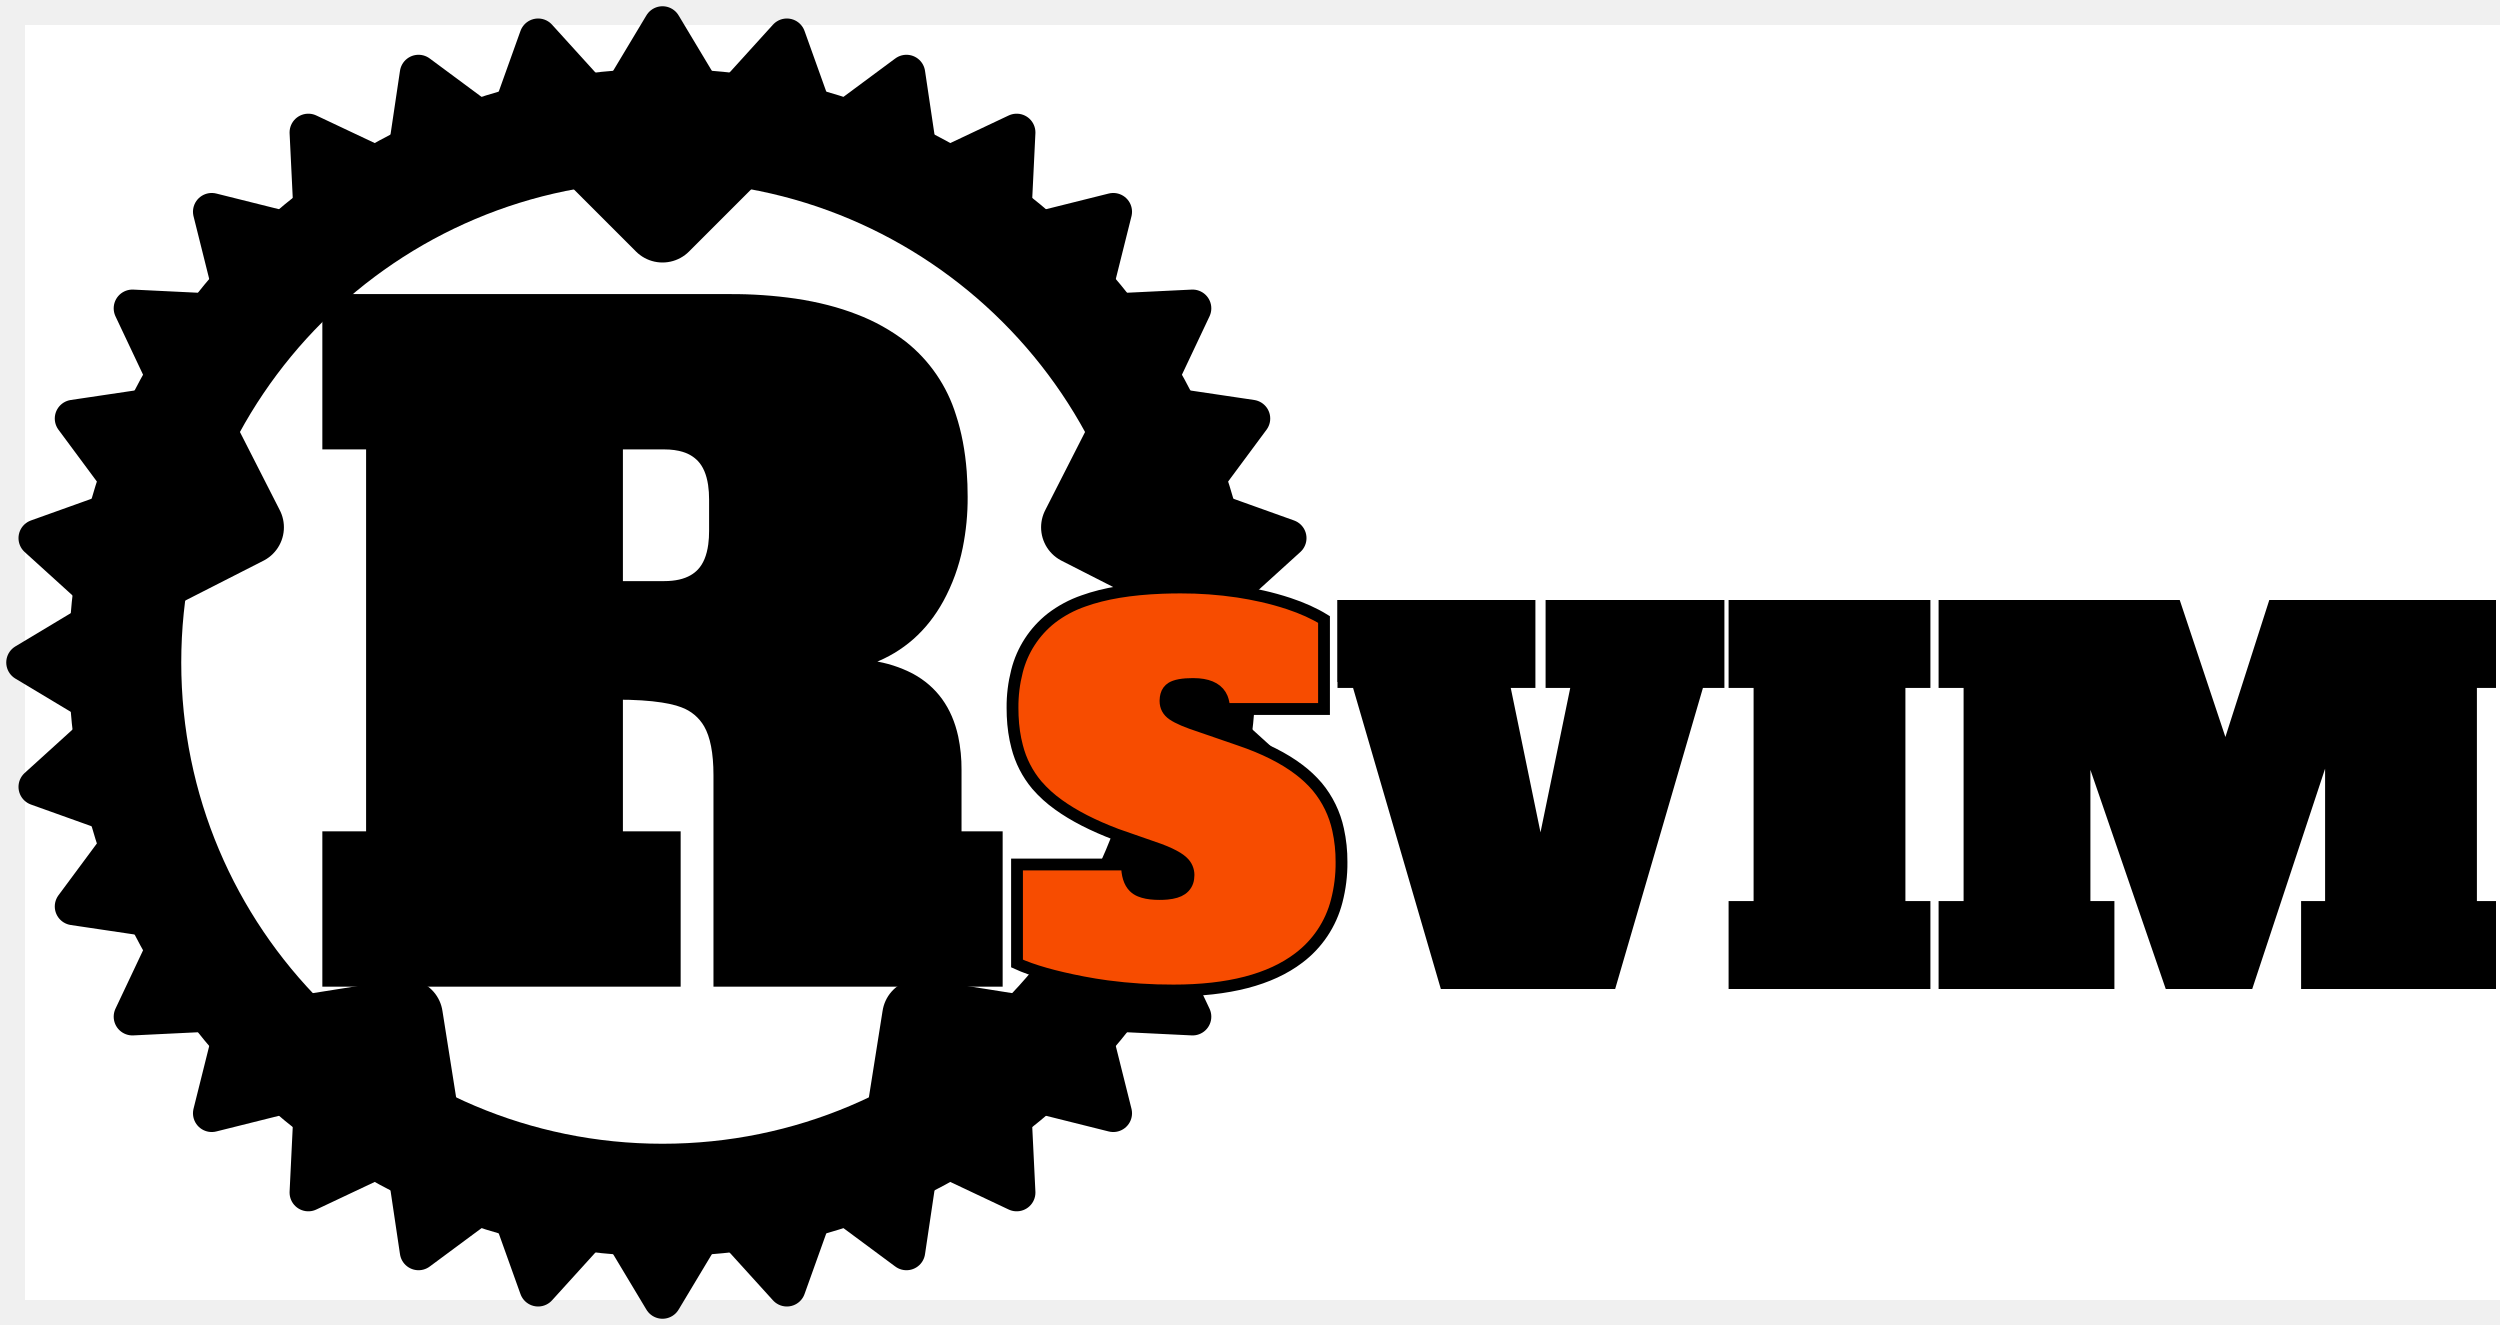
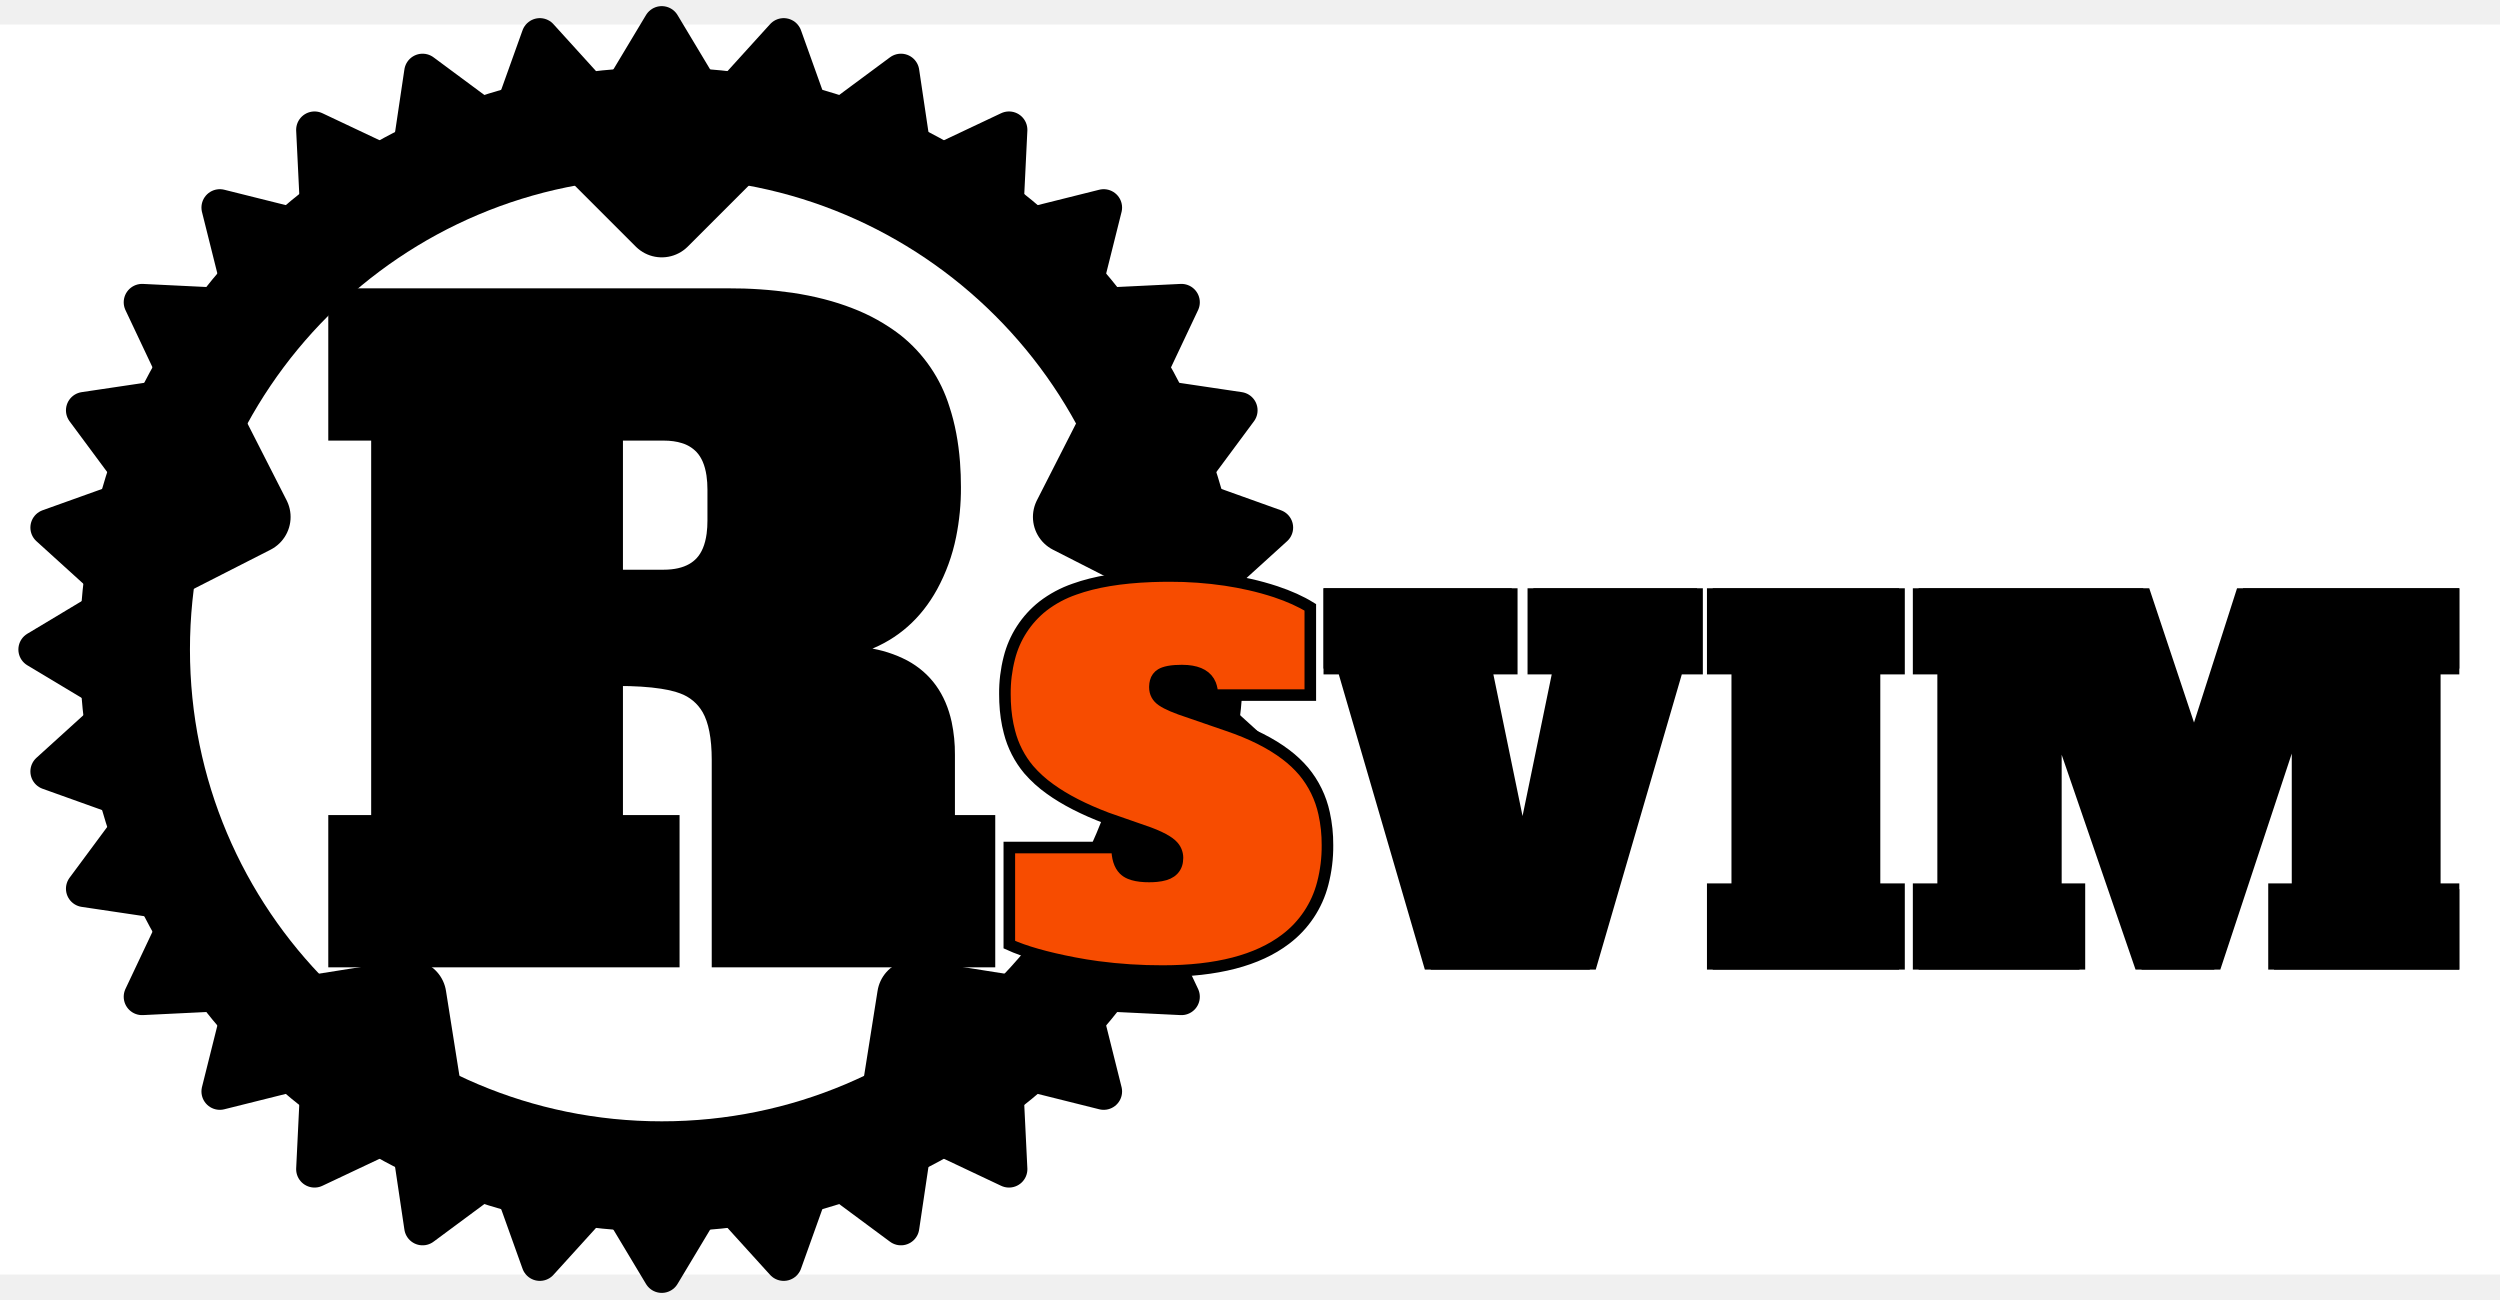
- <svg xmlns="http://www.w3.org/2000/svg" width="200" height="106" viewBox="0 0 200 106" fill="none">
-   <rect x="2" y="2" width="198" height="102" fill="white" />
-   <path d="M53 96C76.748 96 96 76.748 96 53C96 29.252 76.748 10 53 10C29.252 10 10 29.252 10 53C10 76.748 29.252 96 53 96Z" stroke="black" stroke-width="9" />
-   <path d="M99 56L104 53L99 50V56Z" fill="black" stroke="black" stroke-width="3" stroke-linejoin="round" />
-   <path d="M97.531 64.916L103.02 62.95L98.701 59.032L97.531 64.916Z" fill="black" stroke="black" stroke-width="3" stroke-linejoin="round" />
-   <path d="M94.35 73.375L100.118 72.517L96.647 67.832L94.35 73.375Z" fill="black" stroke="black" stroke-width="3" stroke-linejoin="round" />
-   <path d="M89.581 81.051L95.405 81.334L92.914 76.062L89.581 81.051Z" fill="black" stroke="black" stroke-width="3" stroke-linejoin="round" />
-   <path d="M83.406 87.648L89.062 89.062L87.648 83.406L83.406 87.648Z" fill="black" stroke="black" stroke-width="3" stroke-linejoin="round" />
-   <path d="M76.062 92.914L81.334 95.405L81.05 89.581L76.062 92.914Z" fill="black" stroke="black" stroke-width="3" stroke-linejoin="round" />
-   <path d="M67.832 96.647L72.517 100.118L73.375 94.35L67.832 96.647Z" fill="black" stroke="black" stroke-width="3" stroke-linejoin="round" />
-   <path d="M59.032 98.701L62.95 103.02L64.916 97.531L59.032 98.701Z" fill="black" stroke="black" stroke-width="3" stroke-linejoin="round" />
-   <path d="M50 99L53 104L56 99H50Z" fill="black" stroke="black" stroke-width="3" stroke-linejoin="round" />
-   <path d="M41.084 97.531L43.05 103.02L46.968 98.701L41.084 97.531Z" fill="black" stroke="black" stroke-width="3" stroke-linejoin="round" />
-   <path d="M32.625 94.35L33.483 100.118L38.168 96.647L32.625 94.35Z" fill="black" stroke="black" stroke-width="3" stroke-linejoin="round" />
-   <path d="M24.949 89.581L24.666 95.405L29.938 92.914L24.949 89.581Z" fill="black" stroke="black" stroke-width="3" stroke-linejoin="round" />
-   <path d="M18.352 83.406L16.938 89.062L22.595 87.648L18.352 83.406Z" fill="black" stroke="black" stroke-width="3" stroke-linejoin="round" />
-   <path d="M13.086 76.062L10.595 81.334L16.419 81.051L13.086 76.062Z" fill="black" stroke="black" stroke-width="3" stroke-linejoin="round" />
-   <path d="M9.354 67.832L5.882 72.517L11.65 73.375L9.354 67.832Z" fill="black" stroke="black" stroke-width="3" stroke-linejoin="round" />
-   <path d="M7.299 59.032L2.98 62.95L8.469 64.916L7.299 59.032Z" fill="black" stroke="black" stroke-width="3" stroke-linejoin="round" />
-   <path d="M7 50L2 53L7 56L7 50Z" fill="black" stroke="black" stroke-width="3" stroke-linejoin="round" />
-   <path d="M8.469 41.084L2.98 43.05L7.299 46.968L8.469 41.084Z" fill="black" stroke="black" stroke-width="3" stroke-linejoin="round" />
-   <path d="M11.65 32.625L5.882 33.483L9.354 38.168L11.65 32.625Z" fill="black" stroke="black" stroke-width="3" stroke-linejoin="round" />
-   <path d="M16.419 24.949L10.595 24.666L13.086 29.938L16.419 24.949Z" fill="black" stroke="black" stroke-width="3" stroke-linejoin="round" />
-   <path d="M22.594 18.352L16.938 16.938L18.352 22.594L22.594 18.352Z" fill="black" stroke="black" stroke-width="3" stroke-linejoin="round" />
-   <path d="M29.938 13.086L24.666 10.595L24.95 16.419L29.938 13.086Z" fill="black" stroke="black" stroke-width="3" stroke-linejoin="round" />
-   <path d="M38.168 9.354L33.483 5.882L32.625 11.65L38.168 9.354Z" fill="black" stroke="black" stroke-width="3" stroke-linejoin="round" />
-   <path d="M46.968 7.299L43.05 2.98L41.084 8.469L46.968 7.299Z" fill="black" stroke="black" stroke-width="3" stroke-linejoin="round" />
-   <path d="M56 7L53 2L50 7L56 7Z" fill="black" stroke="black" stroke-width="3" stroke-linejoin="round" />
-   <path d="M64.916 8.469L62.95 2.98L59.032 7.299L64.916 8.469Z" fill="black" stroke="black" stroke-width="3" stroke-linejoin="round" />
-   <path d="M73.375 11.65L72.517 5.882L67.832 9.353L73.375 11.65Z" fill="black" stroke="black" stroke-width="3" stroke-linejoin="round" />
-   <path d="M81.051 16.419L81.334 10.595L76.062 13.086L81.051 16.419Z" fill="black" stroke="black" stroke-width="3" stroke-linejoin="round" />
-   <path d="M87.648 22.594L89.062 16.938L83.406 18.352L87.648 22.594Z" fill="black" stroke="black" stroke-width="3" stroke-linejoin="round" />
-   <path d="M92.914 29.938L95.405 24.666L89.581 24.949L92.914 29.938Z" fill="black" stroke="black" stroke-width="3" stroke-linejoin="round" />
-   <path d="M96.646 38.168L100.118 33.483L94.35 32.625L96.646 38.168Z" fill="black" stroke="black" stroke-width="3" stroke-linejoin="round" />
-   <path d="M98.701 46.968L103.02 43.05L97.531 41.084L98.701 46.968Z" fill="black" stroke="black" stroke-width="3" stroke-linejoin="round" />
-   <path d="M46 11L53 18L60 11H46Z" fill="black" stroke="black" stroke-width="6" stroke-linejoin="round" />
-   <path d="M90.781 33.364L86.287 42.184L95.108 46.679L90.781 33.364Z" fill="black" stroke="black" stroke-width="6" stroke-linejoin="round" />
-   <path d="M83.35 82.864L73.573 81.316L72.024 91.093L83.35 82.864Z" fill="black" stroke="black" stroke-width="6" stroke-linejoin="round" />
-   <path d="M33.976 91.093L32.428 81.316L22.65 82.864L33.976 91.093Z" fill="black" stroke="black" stroke-width="6" stroke-linejoin="round" />
-   <path d="M10.893 46.679L19.713 42.184L15.219 33.364L10.893 46.679Z" fill="black" stroke="black" stroke-width="6" stroke-linejoin="round" />
-   <path fill-rule="evenodd" clip-rule="evenodd" d="M26.26 78.46V66.981H29.76V35.48H26.26V24H58.39C60.129 23.991 61.866 24.111 63.587 24.358C65.357 24.623 66.958 25.035 68.391 25.595C69.75 26.112 71.026 26.825 72.18 27.71C74.003 29.157 75.345 31.122 76.029 33.346C76.463 34.662 76.742 36.128 76.866 37.745C76.916 38.412 76.941 39.081 76.94 39.751C76.948 41.091 76.818 42.429 76.552 43.742C76.261 45.186 75.755 46.578 75.05 47.87C73.79 50.157 71.993 51.744 69.66 52.63L69.73 53.331C70.804 53.48 71.845 53.812 72.807 54.312C74.59 55.277 75.719 56.842 76.193 59.007C76.371 59.856 76.457 60.722 76.45 61.59V66.981H79.74V78.46H57.55V62.011C57.55 60.191 57.282 58.814 56.745 57.88C56.28 57.071 55.542 56.454 54.664 56.138C54.52 56.082 54.373 56.033 54.225 55.99C53.827 55.88 53.422 55.794 53.013 55.733C52.022 55.578 50.804 55.501 49.36 55.501V66.981H53.98V78.46H26.26ZM49.36 46.961H53.14C54.086 46.961 54.866 46.784 55.481 46.431C55.742 46.282 55.98 46.095 56.185 45.876C56.684 45.342 56.999 44.586 57.13 43.608C57.178 43.234 57.202 42.857 57.2 42.48V39.961C57.202 39.548 57.174 39.136 57.115 38.727C56.976 37.801 56.666 37.08 56.185 36.566C55.801 36.162 55.318 35.867 54.784 35.708C54.307 35.556 53.759 35.48 53.14 35.48H49.36V46.961Z" fill="black" stroke="black" stroke-width="0.945" stroke-linecap="round" />
-   <path fill-rule="evenodd" clip-rule="evenodd" d="M81.361 77.08V69.16H90.16C90.16 69.987 90.347 70.587 90.721 70.96C90.862 71.097 91.03 71.206 91.213 71.279C91.528 71.41 91.93 71.488 92.419 71.512C92.533 71.518 92.647 71.52 92.76 71.52C92.964 71.521 93.167 71.512 93.37 71.493C93.885 71.444 94.276 71.326 94.54 71.14C94.685 71.039 94.807 70.909 94.897 70.757C94.987 70.606 95.043 70.436 95.062 70.261C95.075 70.175 95.081 70.087 95.081 70C95.081 69.809 95.043 69.619 94.967 69.443C94.892 69.267 94.781 69.108 94.641 68.977C94.615 68.951 94.588 68.925 94.561 68.9C94.45 68.804 94.332 68.717 94.207 68.64C93.856 68.417 93.374 68.19 92.76 67.96L89.32 66.76C87.441 66.049 85.898 65.258 84.691 64.386C84.046 63.929 83.458 63.397 82.941 62.8C82.193 61.907 81.657 60.858 81.371 59.729C81.17 58.975 81.051 58.154 81.013 57.266C81.005 57.058 81 56.849 81.001 56.64C80.991 55.646 81.112 54.656 81.359 53.693C81.78 52.018 82.744 50.53 84.1 49.46C84.881 48.86 85.754 48.392 86.686 48.072C88.355 47.471 90.451 47.123 92.972 47.027C93.462 47.009 93.951 47 94.441 47C95.975 46.996 97.508 47.106 99.026 47.331C99.682 47.43 100.334 47.553 100.981 47.7C101.695 47.861 102.402 48.057 103.099 48.286C104.194 48.651 105.135 49.075 105.921 49.56V56.72H97.921C97.927 56.421 97.874 56.124 97.766 55.845C97.493 55.187 96.864 54.818 95.876 54.737C95.731 54.725 95.586 54.72 95.441 54.72C95.255 54.72 95.069 54.726 94.883 54.739C94.518 54.766 94.219 54.821 93.987 54.905C93.902 54.935 93.819 54.974 93.74 55.02C93.631 55.086 93.535 55.173 93.459 55.276C93.382 55.38 93.327 55.497 93.296 55.621C93.264 55.739 93.246 55.87 93.242 56.013C93.241 56.035 93.24 56.058 93.24 56.08C93.24 56.533 93.434 56.894 93.82 57.16C93.944 57.244 94.072 57.32 94.204 57.388C94.494 57.539 94.858 57.694 95.296 57.853C95.437 57.904 95.579 57.953 95.721 58L99.201 59.2C101.137 59.858 102.713 60.651 103.93 61.577C104.462 61.977 104.948 62.434 105.381 62.94C106.205 63.932 106.777 65.109 107.048 66.37C107.235 67.221 107.327 68.089 107.321 68.96C107.331 70.017 107.201 71.07 106.935 72.093C106.469 73.909 105.399 75.513 103.901 76.64C101.621 78.374 98.281 79.24 93.88 79.24C92.107 79.245 90.335 79.131 88.576 78.899C87.922 78.811 87.269 78.705 86.621 78.58C84.341 78.14 82.587 77.64 81.361 77.08Z" fill="#F74C00" stroke="black" stroke-width="0.945" stroke-linecap="round" />
-   <g clip-path="url(#clip0_6_58)">
-     <path fill-rule="evenodd" clip-rule="evenodd" d="M199.68 48V54.56H197.68V72.56H199.68V79.12H184.56V72.56H186.48V58.56L179.68 79.12H173.76L166.76 58.76V72.56H168.68V79.12H155.56V72.56H157.56V54.56H155.56V48H173.88L178.04 60.48L182.04 48H199.68ZM124.12 54.56V48H137.48V54.56H135.88L128.72 79.12H115.76L108.6 54.56H107V48H122.36V54.56H120.28L123.04 67.96H123.44L126.2 54.56H124.12ZM153.96 79.12H138.76V72.56H140.76V54.56H138.76V48H153.96V54.56H151.96V72.56H153.96V79.12Z" fill="black" stroke="black" stroke-width="0.945" stroke-linecap="round" />
+ <svg xmlns="http://www.w3.org/2000/svg" width="204" height="106" viewBox="0 0 204 106" fill="none">
+   <rect y="2" width="204" height="102" fill="white" />
+   <path d="M54 96C77.748 96 97 76.748 97 53C97 29.252 77.748 10 54 10C30.252 10 11 29.252 11 53C11 76.748 30.252 96 54 96Z" stroke="black" stroke-width="9" />
+   <path d="M100 56L105 53L100 50V56Z" fill="black" stroke="black" stroke-width="3" stroke-linejoin="round" />
+   <path d="M98.531 64.916L104.02 62.95L99.701 59.032L98.531 64.916Z" fill="black" stroke="black" stroke-width="3" stroke-linejoin="round" />
+   <path d="M95.35 73.375L101.118 72.517L97.647 67.832L95.35 73.375Z" fill="black" stroke="black" stroke-width="3" stroke-linejoin="round" />
+   <path d="M90.581 81.051L96.405 81.334L93.914 76.062L90.581 81.051Z" fill="black" stroke="black" stroke-width="3" stroke-linejoin="round" />
+   <path d="M84.406 87.648L90.062 89.062L88.648 83.406L84.406 87.648Z" fill="black" stroke="black" stroke-width="3" stroke-linejoin="round" />
+   <path d="M77.062 92.914L82.334 95.405L82.05 89.581L77.062 92.914Z" fill="black" stroke="black" stroke-width="3" stroke-linejoin="round" />
+   <path d="M68.832 96.647L73.517 100.118L74.375 94.35L68.832 96.647Z" fill="black" stroke="black" stroke-width="3" stroke-linejoin="round" />
+   <path d="M60.032 98.701L63.95 103.02L65.916 97.531L60.032 98.701Z" fill="black" stroke="black" stroke-width="3" stroke-linejoin="round" />
+   <path d="M51 99L54 104L57 99H51Z" fill="black" stroke="black" stroke-width="3" stroke-linejoin="round" />
+   <path d="M42.084 97.531L44.05 103.02L47.968 98.701L42.084 97.531Z" fill="black" stroke="black" stroke-width="3" stroke-linejoin="round" />
+   <path d="M33.625 94.35L34.483 100.118L39.168 96.647L33.625 94.35Z" fill="black" stroke="black" stroke-width="3" stroke-linejoin="round" />
+   <path d="M25.949 89.581L25.666 95.405L30.938 92.914L25.949 89.581Z" fill="black" stroke="black" stroke-width="3" stroke-linejoin="round" />
+   <path d="M19.352 83.406L17.938 89.062L23.595 87.648L19.352 83.406Z" fill="black" stroke="black" stroke-width="3" stroke-linejoin="round" />
+   <path d="M14.086 76.062L11.595 81.334L17.419 81.051L14.086 76.062Z" fill="black" stroke="black" stroke-width="3" stroke-linejoin="round" />
+   <path d="M10.354 67.832L6.882 72.517L12.65 73.375L10.354 67.832Z" fill="black" stroke="black" stroke-width="3" stroke-linejoin="round" />
+   <path d="M8.299 59.032L3.98 62.95L9.469 64.916L8.299 59.032Z" fill="black" stroke="black" stroke-width="3" stroke-linejoin="round" />
+   <path d="M8 50L3 53L8 56L8 50Z" fill="black" stroke="black" stroke-width="3" stroke-linejoin="round" />
+   <path d="M9.469 41.084L3.98 43.05L8.299 46.968L9.469 41.084Z" fill="black" stroke="black" stroke-width="3" stroke-linejoin="round" />
+   <path d="M12.65 32.625L6.882 33.483L10.354 38.168L12.65 32.625Z" fill="black" stroke="black" stroke-width="3" stroke-linejoin="round" />
+   <path d="M17.419 24.949L11.595 24.666L14.086 29.938L17.419 24.949Z" fill="black" stroke="black" stroke-width="3" stroke-linejoin="round" />
+   <path d="M23.594 18.352L17.938 16.938L19.352 22.594L23.594 18.352Z" fill="black" stroke="black" stroke-width="3" stroke-linejoin="round" />
+   <path d="M30.938 13.086L25.666 10.595L25.95 16.419L30.938 13.086Z" fill="black" stroke="black" stroke-width="3" stroke-linejoin="round" />
+   <path d="M39.168 9.354L34.483 5.882L33.625 11.65L39.168 9.354Z" fill="black" stroke="black" stroke-width="3" stroke-linejoin="round" />
+   <path d="M47.968 7.299L44.05 2.98L42.084 8.469L47.968 7.299Z" fill="black" stroke="black" stroke-width="3" stroke-linejoin="round" />
+   <path d="M57 7L54 2L51 7L57 7Z" fill="black" stroke="black" stroke-width="3" stroke-linejoin="round" />
+   <path d="M65.916 8.469L63.95 2.98L60.032 7.299L65.916 8.469Z" fill="black" stroke="black" stroke-width="3" stroke-linejoin="round" />
+   <path d="M74.375 11.65L73.517 5.882L68.832 9.353L74.375 11.65Z" fill="black" stroke="black" stroke-width="3" stroke-linejoin="round" />
+   <path d="M82.051 16.419L82.334 10.595L77.062 13.086L82.051 16.419Z" fill="black" stroke="black" stroke-width="3" stroke-linejoin="round" />
+   <path d="M88.648 22.594L90.062 16.938L84.406 18.352L88.648 22.594Z" fill="black" stroke="black" stroke-width="3" stroke-linejoin="round" />
+   <path d="M93.914 29.938L96.405 24.666L90.581 24.949L93.914 29.938Z" fill="black" stroke="black" stroke-width="3" stroke-linejoin="round" />
+   <path d="M97.646 38.168L101.118 33.483L95.35 32.625L97.646 38.168Z" fill="black" stroke="black" stroke-width="3" stroke-linejoin="round" />
+   <path d="M99.701 46.968L104.02 43.05L98.531 41.084L99.701 46.968Z" fill="black" stroke="black" stroke-width="3" stroke-linejoin="round" />
+   <path d="M47 11L54 18L61 11H47Z" fill="black" stroke="black" stroke-width="6" stroke-linejoin="round" />
+   <path d="M91.781 33.364L87.287 42.184L96.108 46.679L91.781 33.364Z" fill="black" stroke="black" stroke-width="6" stroke-linejoin="round" />
+   <path d="M84.35 82.864L74.573 81.316L73.024 91.093L84.35 82.864Z" fill="black" stroke="black" stroke-width="6" stroke-linejoin="round" />
+   <path d="M34.976 91.093L33.428 81.316L23.65 82.864L34.976 91.093Z" fill="black" stroke="black" stroke-width="6" stroke-linejoin="round" />
+   <path d="M11.893 46.679L20.713 42.184L16.219 33.364L11.893 46.679Z" fill="black" stroke="black" stroke-width="6" stroke-linejoin="round" />
+   <path fill-rule="evenodd" clip-rule="evenodd" d="M27.26 78.46V66.981H30.76V35.48H27.26V24H59.39C61.129 23.991 62.866 24.111 64.587 24.358C66.357 24.623 67.958 25.035 69.391 25.595C70.75 26.112 72.026 26.825 73.18 27.71C75.003 29.157 76.345 31.122 77.029 33.346C77.463 34.662 77.742 36.128 77.866 37.745C77.916 38.412 77.941 39.081 77.94 39.751C77.948 41.091 77.818 42.429 77.552 43.742C77.261 45.186 76.755 46.578 76.05 47.87C74.79 50.157 72.993 51.744 70.66 52.63L70.73 53.331C71.804 53.48 72.845 53.812 73.807 54.312C75.59 55.277 76.719 56.842 77.193 59.007C77.371 59.856 77.457 60.722 77.45 61.59V66.981H80.74V78.46H58.55V62.011C58.55 60.191 58.282 58.814 57.745 57.88C57.28 57.071 56.542 56.454 55.664 56.138C55.52 56.082 55.373 56.033 55.225 55.99C54.827 55.88 54.422 55.794 54.013 55.733C53.022 55.578 51.804 55.501 50.36 55.501V66.981H54.98V78.46H27.26ZM50.36 46.961H54.14C55.086 46.961 55.866 46.784 56.481 46.431C56.742 46.282 56.98 46.095 57.185 45.876C57.684 45.342 57.999 44.586 58.13 43.608C58.178 43.234 58.202 42.857 58.2 42.48V39.961C58.202 39.548 58.174 39.136 58.115 38.727C57.976 37.801 57.666 37.08 57.185 36.566C56.801 36.162 56.318 35.867 55.784 35.708C55.307 35.556 54.759 35.48 54.14 35.48H50.36V46.961Z" fill="black" stroke="black" stroke-width="0.945" stroke-linecap="round" />
+   <path fill-rule="evenodd" clip-rule="evenodd" d="M82.361 77.08V69.16H91.16C91.16 69.987 91.347 70.587 91.721 70.96C91.862 71.097 92.03 71.206 92.213 71.279C92.528 71.41 92.93 71.488 93.419 71.512C93.533 71.518 93.647 71.52 93.76 71.52C93.964 71.521 94.167 71.512 94.37 71.493C94.885 71.444 95.276 71.326 95.54 71.14C95.685 71.039 95.807 70.909 95.897 70.757C95.987 70.606 96.043 70.436 96.062 70.261C96.075 70.175 96.081 70.087 96.081 70C96.081 69.809 96.043 69.619 95.967 69.443C95.892 69.267 95.781 69.108 95.641 68.977C95.615 68.951 95.588 68.925 95.561 68.9C95.45 68.804 95.332 68.717 95.207 68.64C94.856 68.417 94.374 68.19 93.76 67.96L90.32 66.76C88.441 66.049 86.898 65.258 85.691 64.386C85.046 63.929 84.458 63.397 83.941 62.8C83.193 61.907 82.657 60.858 82.371 59.729C82.17 58.975 82.051 58.154 82.013 57.266C82.005 57.058 82 56.849 82.001 56.64C81.991 55.646 82.112 54.656 82.359 53.693C82.78 52.018 83.744 50.53 85.1 49.46C85.881 48.86 86.754 48.392 87.686 48.072C89.355 47.471 91.451 47.123 93.972 47.027C94.462 47.009 94.951 47 95.441 47C96.975 46.996 98.508 47.106 100.027 47.331C100.682 47.43 101.334 47.553 101.981 47.7C102.695 47.861 103.402 48.057 104.099 48.286C105.194 48.651 106.135 49.075 106.921 49.56V56.72H98.921C98.927 56.421 98.874 56.124 98.766 55.845C98.493 55.187 97.864 54.818 96.876 54.737C96.731 54.725 96.586 54.72 96.441 54.72C96.255 54.72 96.069 54.726 95.883 54.739C95.518 54.766 95.219 54.821 94.987 54.905C94.902 54.935 94.819 54.974 94.74 55.02C94.631 55.086 94.535 55.173 94.459 55.276C94.382 55.38 94.327 55.497 94.296 55.621C94.264 55.739 94.246 55.87 94.242 56.013C94.241 56.035 94.24 56.058 94.24 56.08C94.24 56.533 94.434 56.894 94.82 57.16C94.944 57.244 95.072 57.32 95.204 57.388C95.494 57.539 95.858 57.694 96.296 57.853C96.437 57.904 96.579 57.953 96.721 58L100.201 59.2C102.137 59.858 103.713 60.651 104.93 61.577C105.462 61.977 105.948 62.434 106.381 62.94C107.205 63.932 107.777 65.109 108.048 66.37C108.235 67.221 108.327 68.089 108.321 68.96C108.331 70.017 108.201 71.07 107.935 72.093C107.469 73.909 106.399 75.513 104.901 76.64C102.621 78.374 99.281 79.24 94.88 79.24C93.107 79.245 91.335 79.131 89.576 78.899C88.922 78.811 88.269 78.705 87.621 78.58C85.341 78.14 83.587 77.64 82.361 77.08Z" fill="#F74C00" stroke="black" stroke-width="0.945" stroke-linecap="round" />
+   <g clip-path="url(#clip0_7_3)">
+     <path fill-rule="evenodd" clip-rule="evenodd" d="M200.68 48V54.56H198.68V72.56H200.68V79.12H185.56V72.56H187.48V58.56L180.68 79.12H174.76L167.76 58.76V72.56H169.68V79.12H156.56V72.56H158.56V54.56H156.56V48H174.88L179.04 60.48L183.04 48H200.68ZM125.12 54.56V48H138.48V54.56H136.88L129.72 79.12H116.76L109.6 54.56H108V48H123.36V54.56H121.28L124.04 67.96H124.44L127.2 54.56H125.12ZM154.96 79.12H139.76V72.56H141.76V54.56H139.76V48H154.96V54.56H152.96V72.56H154.96V79.12Z" fill="black" stroke="black" stroke-width="0.945" stroke-linecap="round" />
  </g>
  <defs>
-     <clipPath id="clip0_6_58">
-       <rect width="92.68" height="31.12" fill="white" transform="translate(107 48)" />
+     <clipPath id="clip0_7_3">
+       <rect width="92.68" height="31.12" fill="white" transform="translate(108 48)" />
    </clipPath>
  </defs>
</svg>
